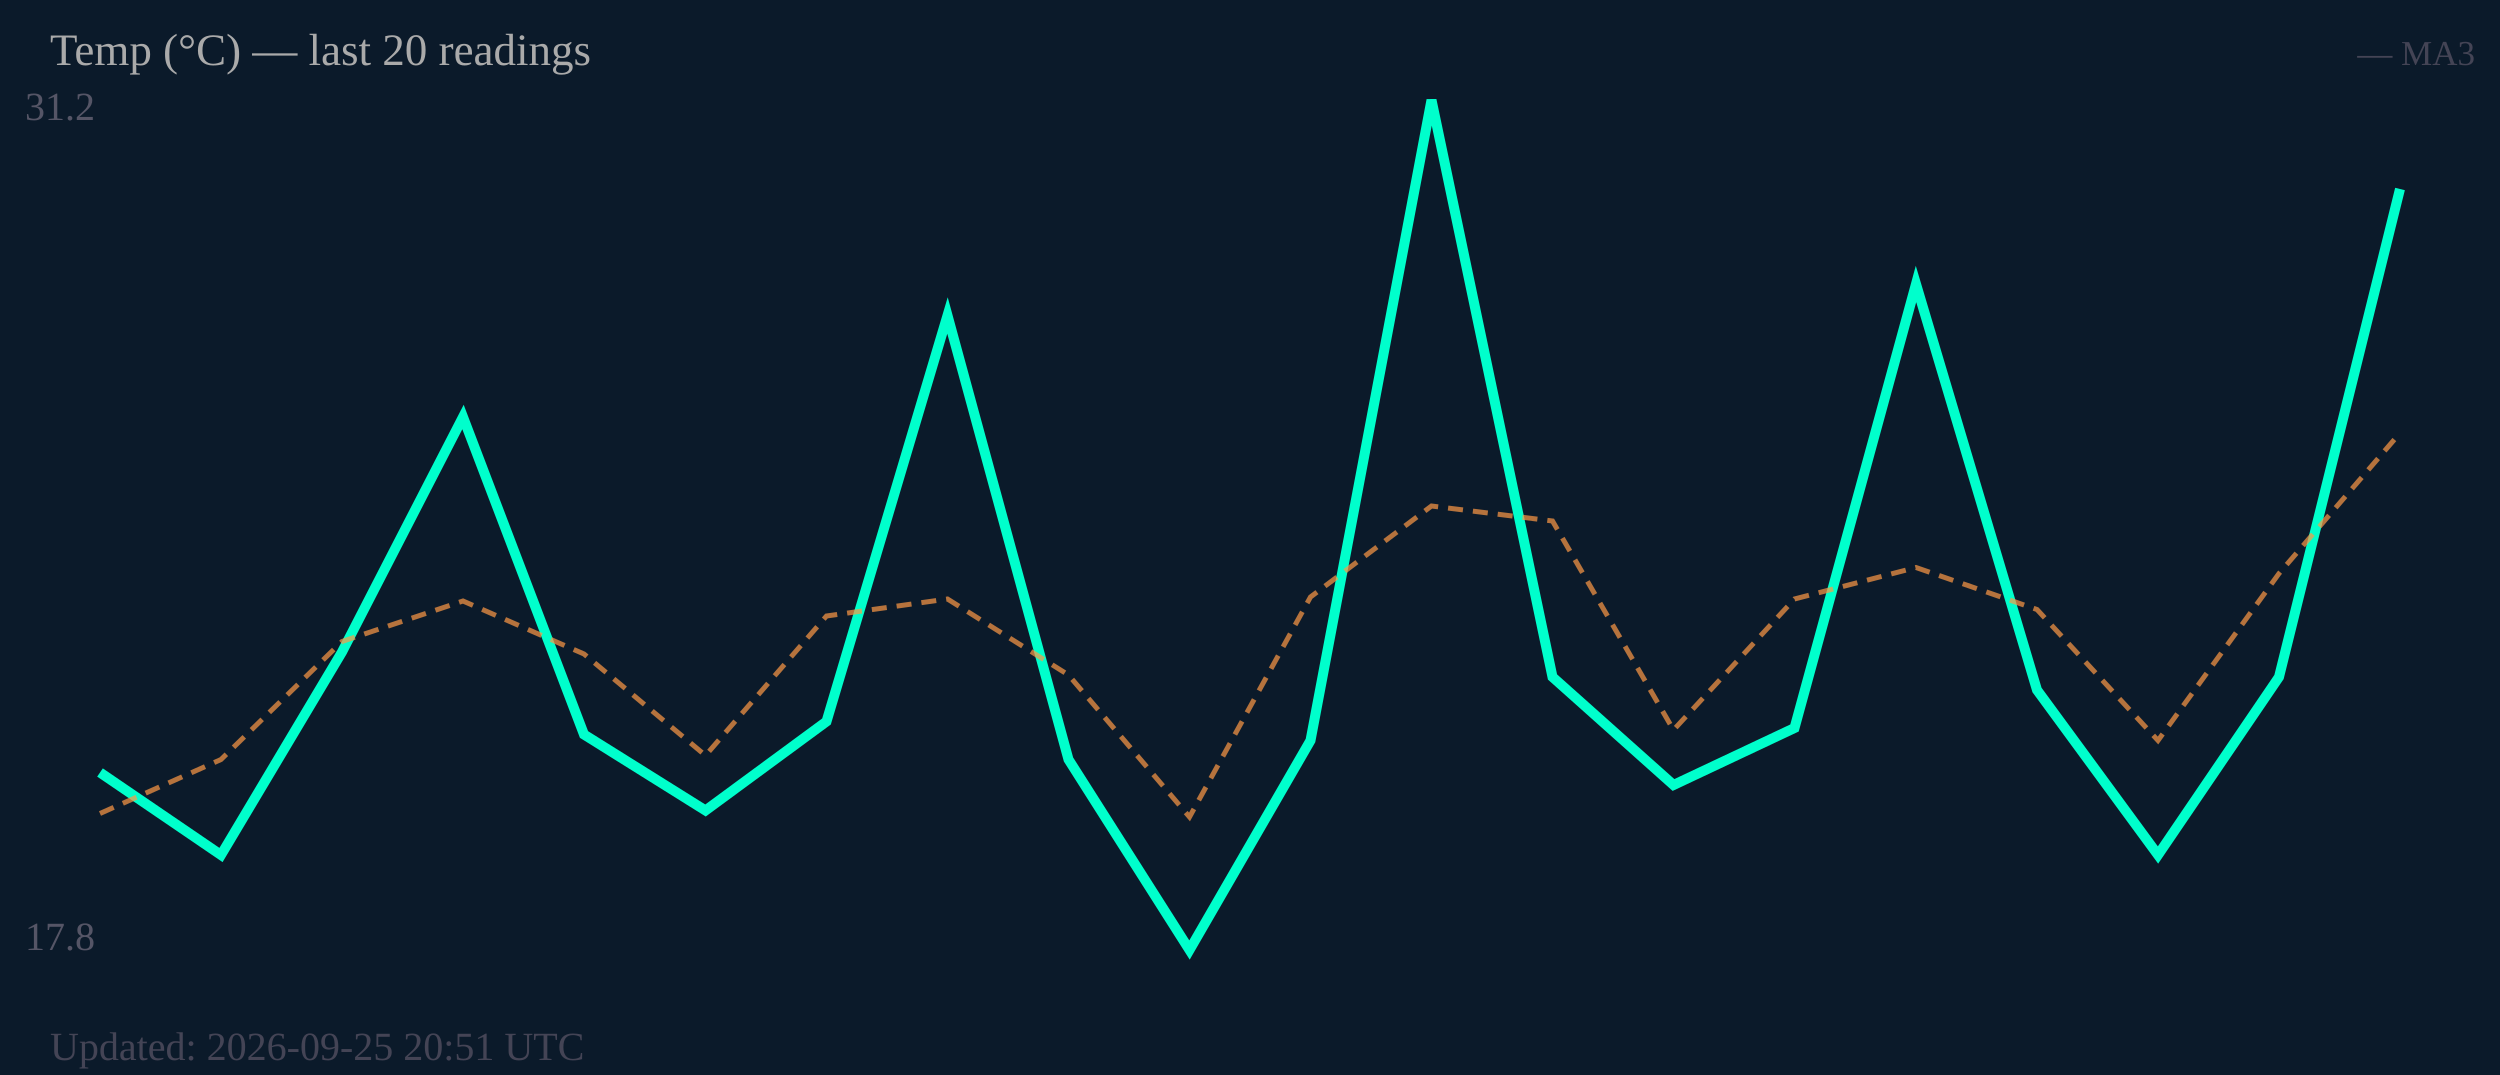
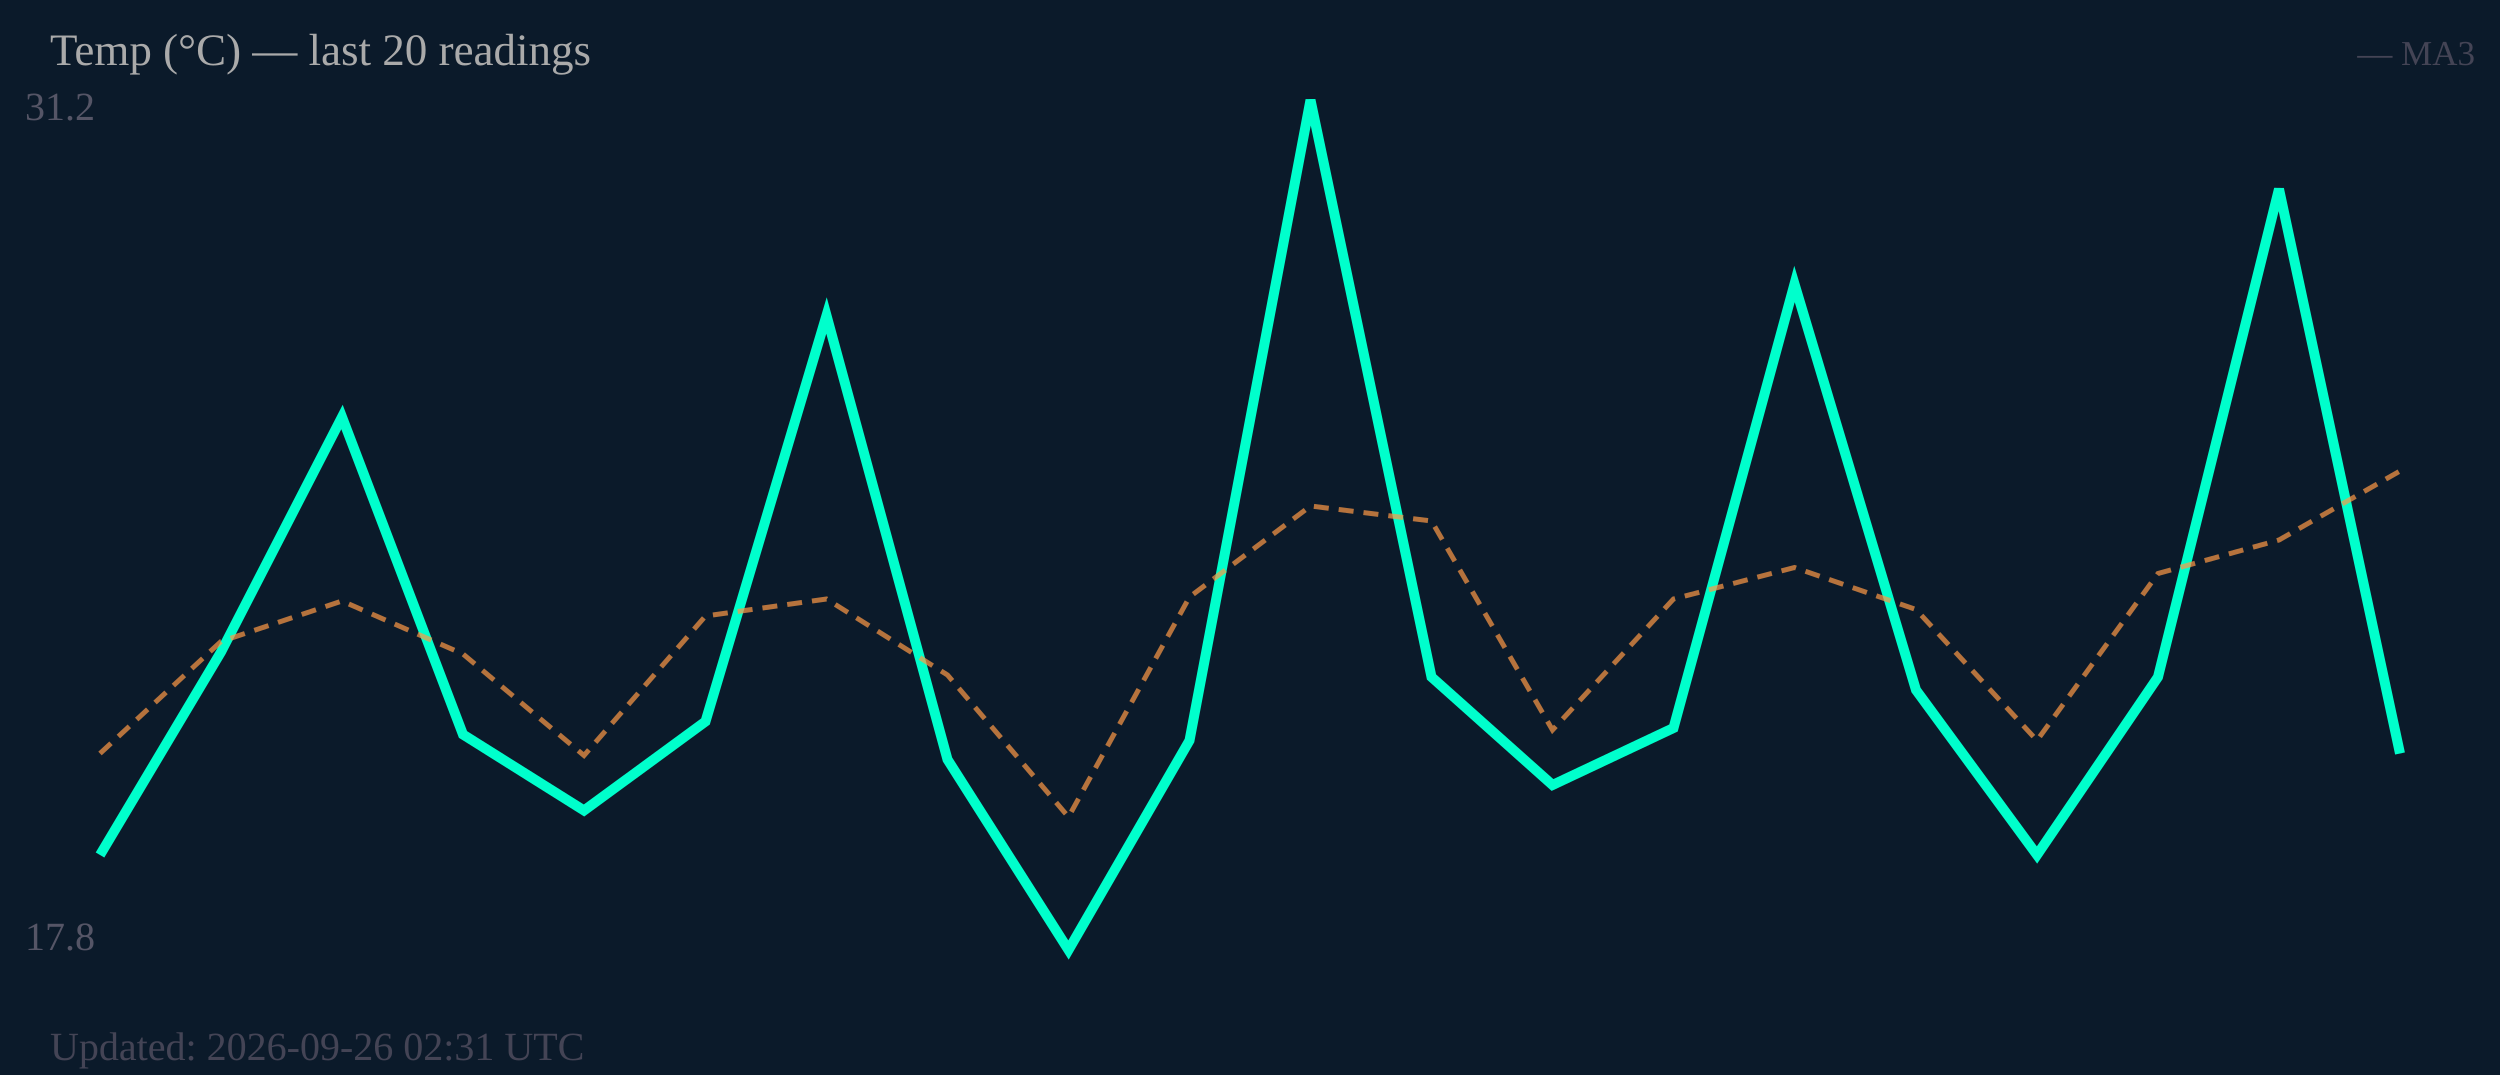
<svg xmlns="http://www.w3.org/2000/svg" width="500" height="215" viewBox="0 0 500 215">
  <rect width="500" height="215" fill="#0b1a2a" />
  <text x="5" y="24" font-size="8" fill="#556">31.2</text>
  <text x="5" y="190" font-size="8" fill="#556">17.8</text>
-   <polyline fill="none" stroke="#00ffcc" stroke-width="2" points="20.0,154.5 44.2,171.0 68.4,130.4 92.6,83.4 116.8,146.9 141.1,162.1 165.3,144.3 189.5,63.1 213.7,151.9 237.9,190.0 262.1,148.1 286.3,20.0 310.5,135.4 334.7,157.0 358.9,145.6 383.2,56.8 407.4,138.0 431.6,171.0 455.8,135.4 480.0,37.8" />
-   <polyline fill="none" stroke="#ff9944" stroke-width="1" stroke-dasharray="3,2" opacity="0.7" points="20.0,162.7 44.2,151.9 68.4,128.3 92.6,120.2 116.8,130.8 141.1,151.1 165.3,123.2 189.5,119.8 213.7,135.0 237.9,163.4 262.1,119.4 286.3,101.2 310.5,104.2 334.7,146.0 358.9,119.8 383.2,113.5 407.4,121.9 431.6,148.1 455.8,114.7 480.0,86.6" />
+   <polyline fill="none" stroke="#00ffcc" stroke-width="2" points="20.0,171.0 44.2,130.4 68.4,83.4 92.6,146.9 116.8,162.1 141.1,144.3 165.3,63.1 189.5,151.9 213.7,190.0 237.9,148.1 262.1,20.0 286.3,135.4 310.5,157.0 334.7,145.6 358.9,56.8 383.2,138.0 407.4,171.0 431.6,135.4 455.8,37.8 480.0,150.7" />
+   <polyline fill="none" stroke="#ff9944" stroke-width="1" stroke-dasharray="3,2" opacity="0.7" points="20.0,150.7 44.2,128.3 68.4,120.2 92.6,130.8 116.8,151.1 141.1,123.2 165.3,119.8 189.5,135.0 213.7,163.4 237.9,119.4 262.1,101.2 286.3,104.2 310.5,146.0 334.7,119.8 358.9,113.5 383.2,121.9 407.4,148.1 431.6,114.7 455.8,108.0 480.0,94.2" />
  <text x="10" y="13" font-size="9" fill="#aaa">Temp (°C) — last 20 readings</text>
  <text x="495" y="13" font-size="7" fill="#445" text-anchor="end">— MA3</text>
-   <text x="10" y="212" font-size="8" fill="#445">Updated: 2026-09-25 20:51 UTC</text>
+   <text x="10" y="212" font-size="8" fill="#445">Updated: 2026-09-26 02:31 UTC</text>
</svg>
